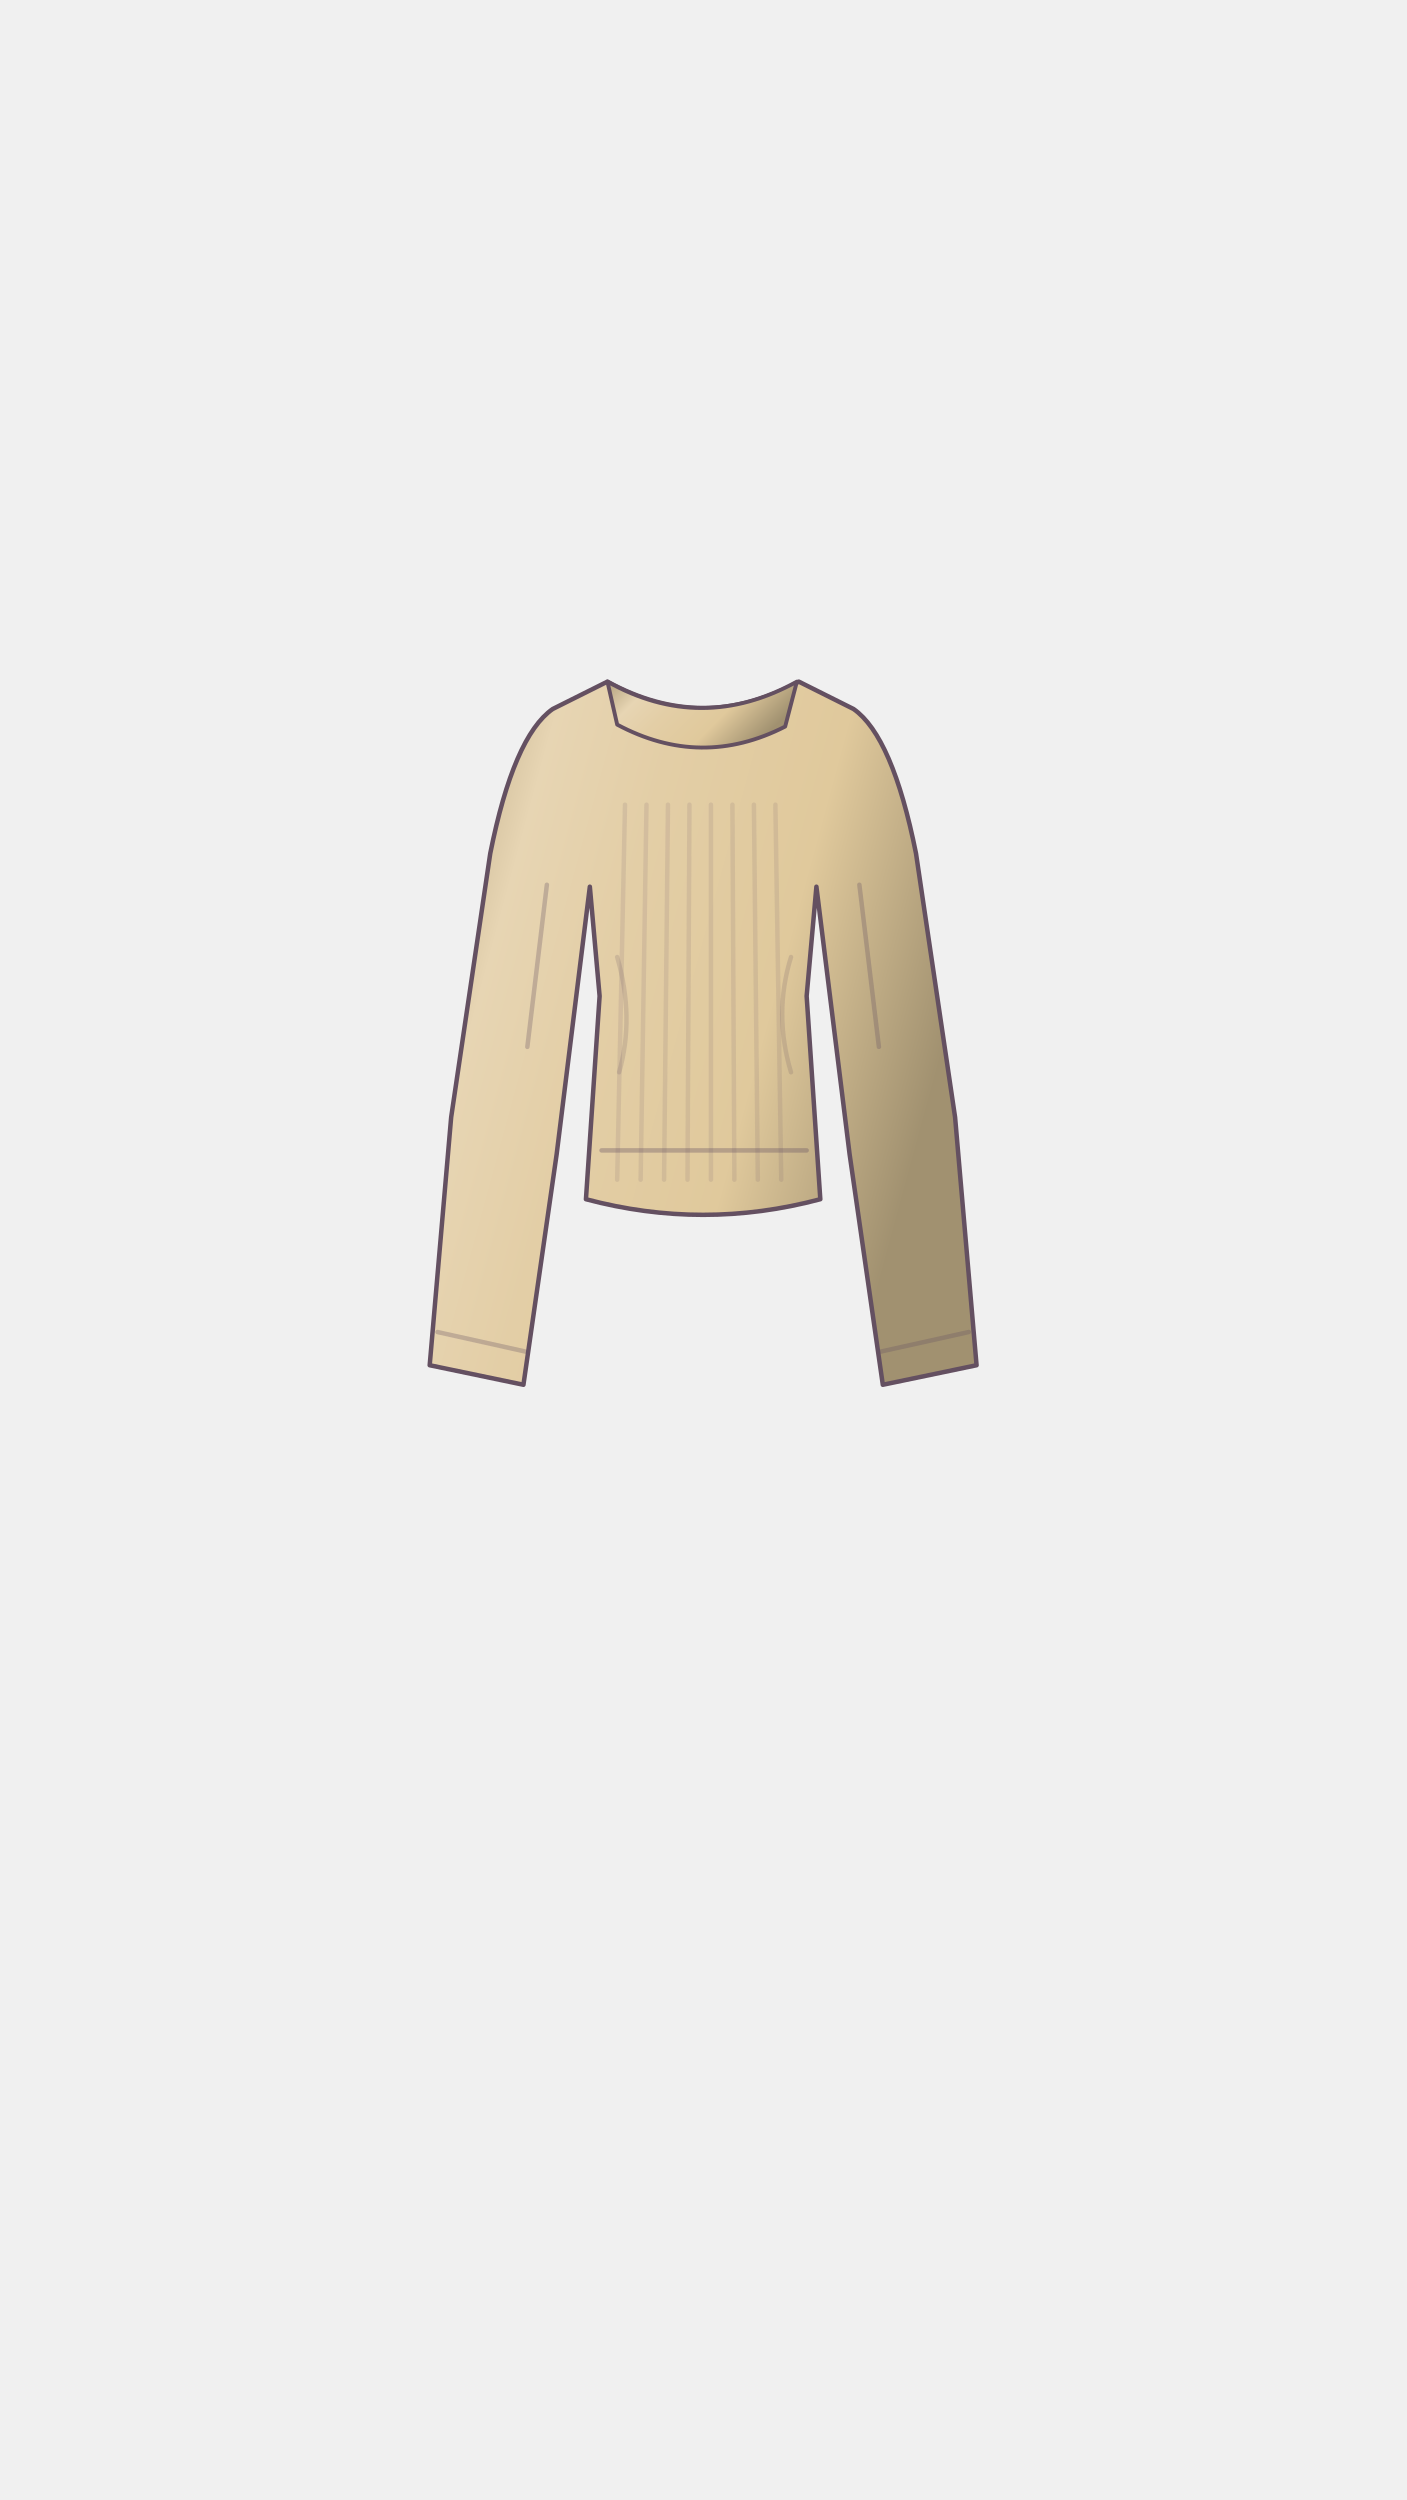
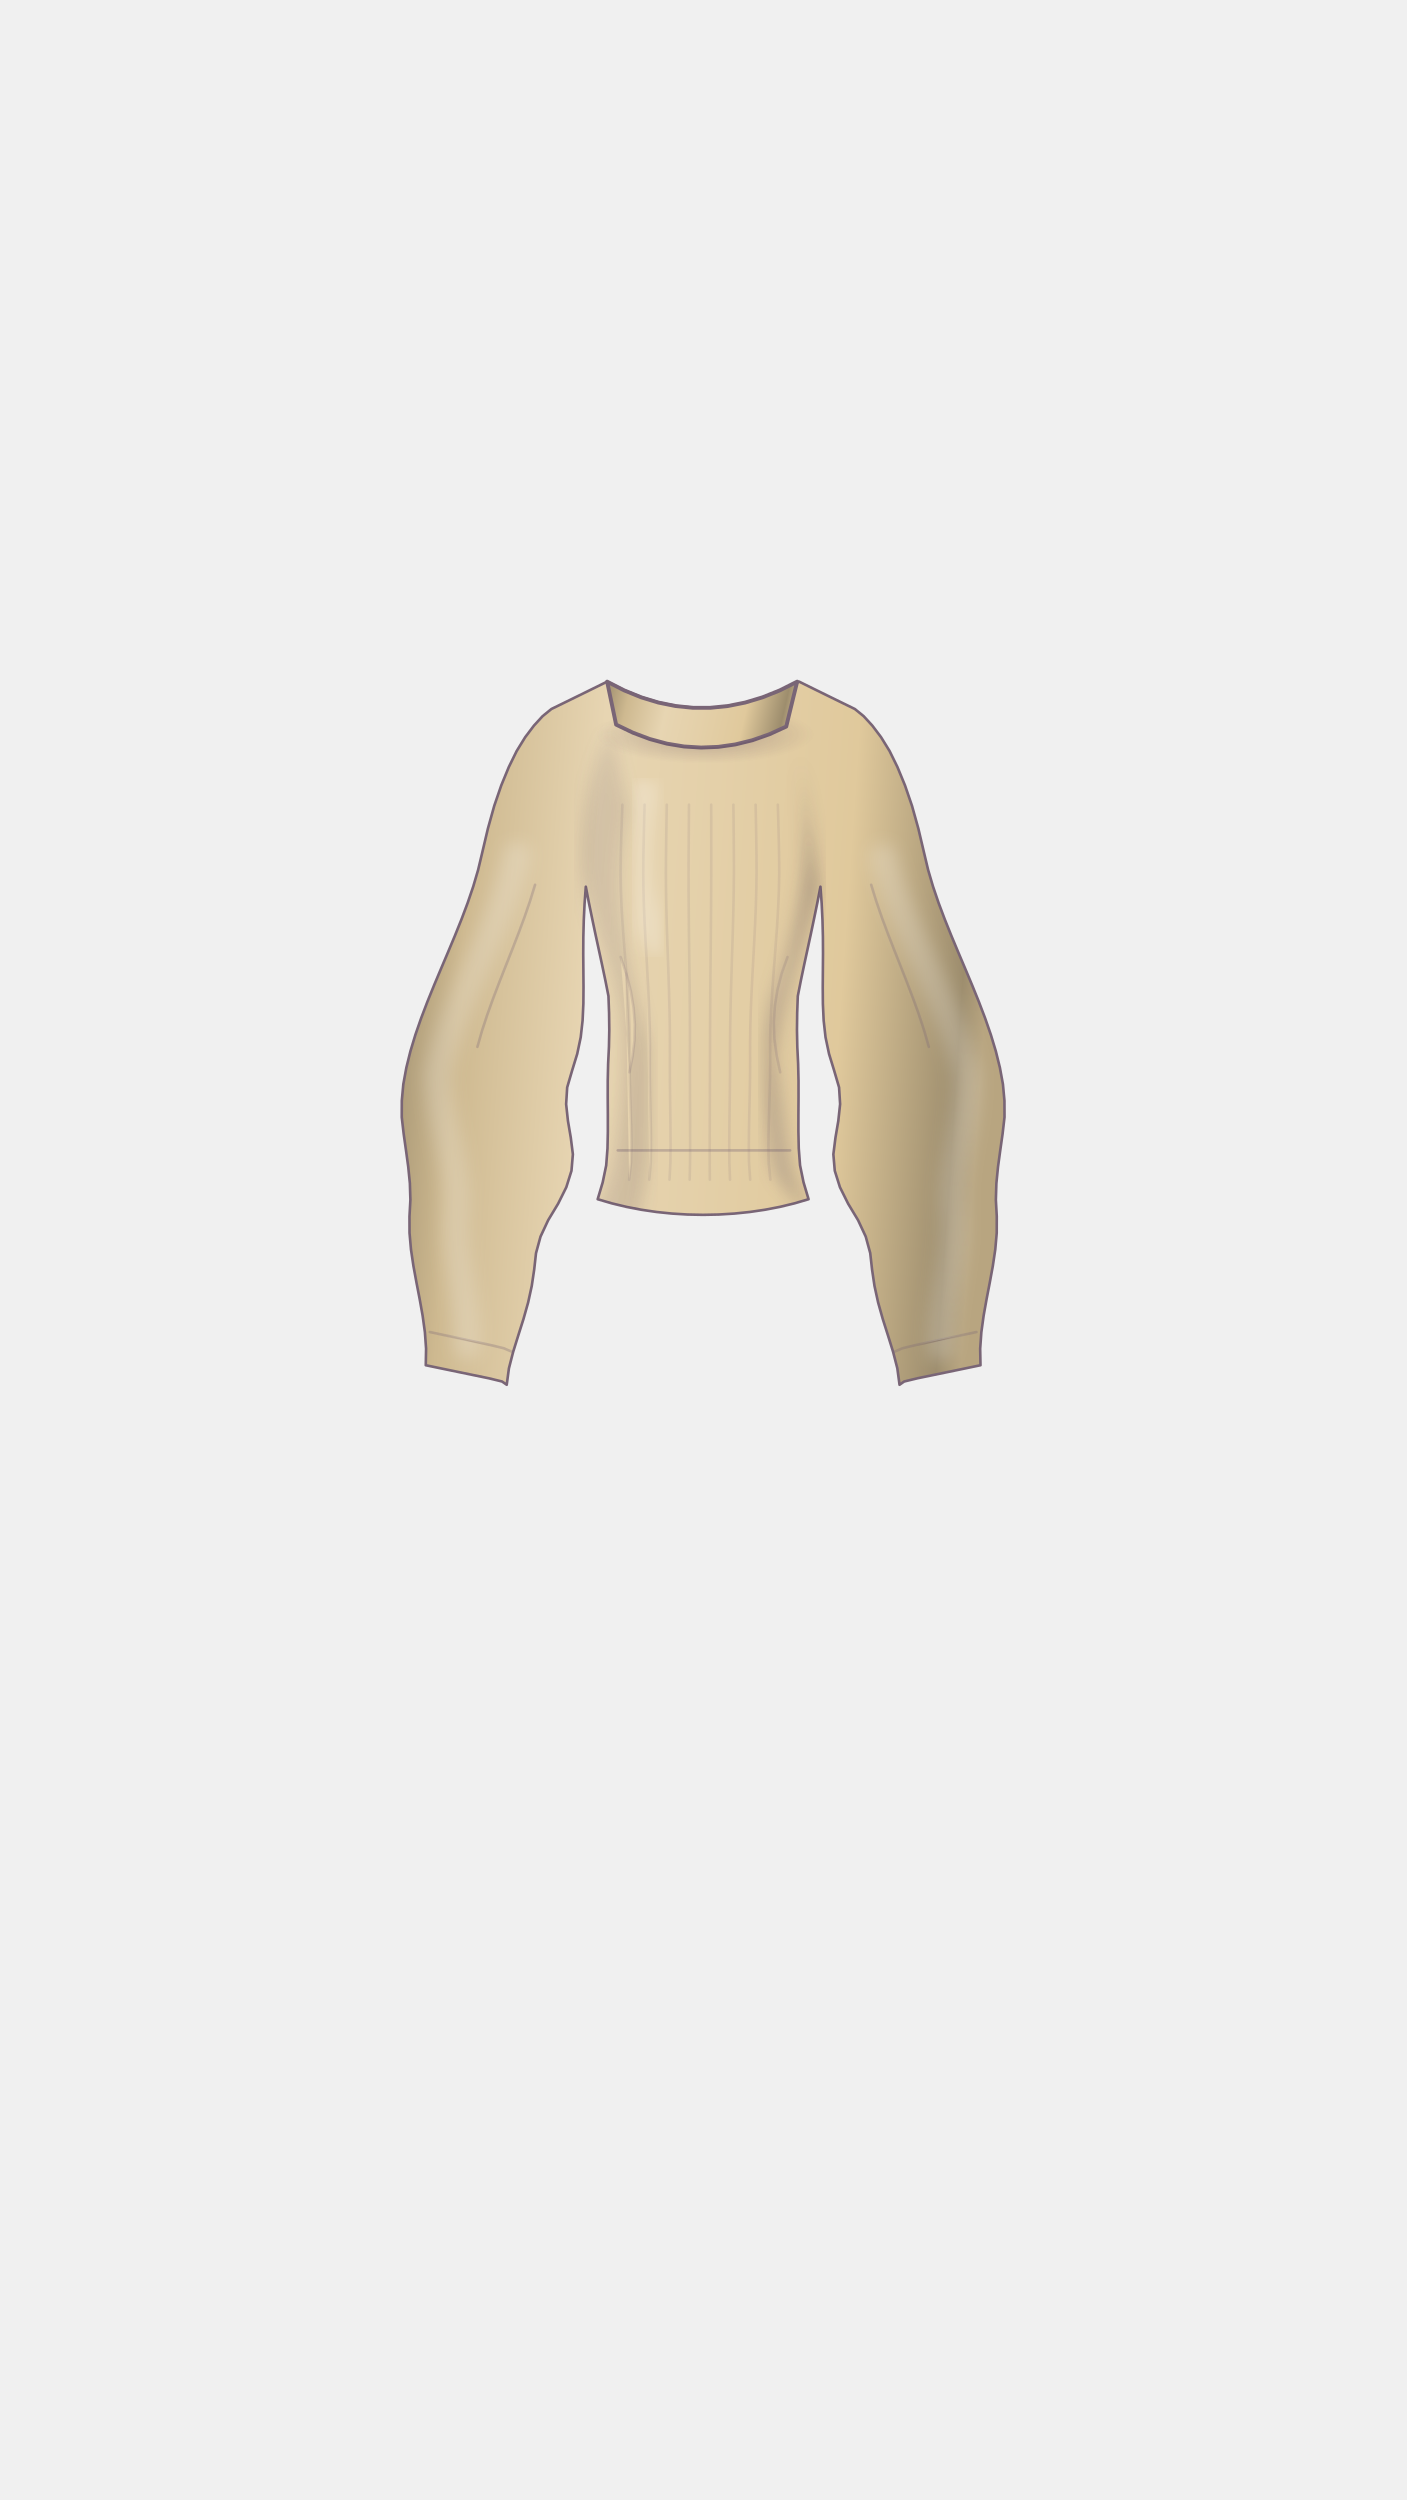
<svg xmlns="http://www.w3.org/2000/svg" width="720" height="1280" viewBox="0 0 720 1280" fill="none">
  <defs>
-     <linearGradient id="m6xs32m-0" x1="0" y1="0" x2="1" y2=".35">
-       <stop stop-color="#b3a17d" />
-       <stop offset=".22" stop-color="#e7d5b3" />
-       <stop offset=".42" stop-color="#e3cea6" />
-       <stop offset=".7" stop-color="#e0c99c" />
-       <stop offset="1" stop-color="#a19170" />
+     <linearGradient id="m1cdwxxc-0" x1="0" y1="0" x2="1" y2=".08">
+       <stop stop-color="#9f8f6f" />
+       <stop offset=".13" stop-color="#ceb990" />
+       <stop offset=".34" stop-color="#e7d5b2" />
+       <stop offset=".53" stop-color="#e4d0a9" />
+       <stop offset=".76" stop-color="#e0c99c" />
+       <stop offset=".96" stop-color="#9d8d6d" />
+       <stop offset="1" stop-color="#b8a580" />
+     </linearGradient>
+     <linearGradient id="m1cdwxxc-1" x1="0" y1="0" x2="1" y2=".08">
+       <stop stop-color="#221728" />
+       <stop offset=".13" stop-color="#2c1d34" />
+       <stop offset=".34" stop-color="#5e5165" />
+       <stop offset=".53" stop-color="#4b3d53" />
+       <stop offset=".76" stop-color="#302039" />
+       <stop offset=".96" stop-color="#221628" />
+       <stop offset="1" stop-color="#271a2f" />
    </linearGradient>
  </defs>
-   <g stroke="#645061" stroke-width="2.3" stroke-linecap="round" stroke-linejoin="round">
-     <path d="M311 349 L283 363 Q263 377 251 437 L231 572 L220 699 L268 709 L285 591 L302 454 L307 510 L300 614 Q360 630 420 614 L413 510 L418 454 L435 591 L452 709 L500 699 L489 572 L469 437 Q457 377 437 363 L409 349 Q360 376 311 349Z" fill="url(#m6xs32m-0)" />
-     <path d="M311 349 Q359 376 408 349 L402 372 Q359 394 316 371Z" fill="url(#m6xs32m-0)" stroke-width="2" />
-     <path d="M224 682 L269 692 M451 692 L496 682 M280 453 L270 536 M440 453 L450 536" stroke="#645061" opacity="0.3" />
-     <path d="M320 412 L316 604" stroke="#645061" opacity="0.13" />
-     <path d="M331 412 L328 604" stroke="#645061" opacity="0.13" />
-     <path d="M342 412 L340 604" stroke="#645061" opacity="0.13" />
-     <path d="M353 412 L352 604" stroke="#645061" opacity="0.13" />
-     <path d="M364 412 L364 604" stroke="#645061" opacity="0.13" />
-     <path d="M375 412 L376 604" stroke="#645061" opacity="0.13" />
-     <path d="M386 412 L388 604" stroke="#645061" opacity="0.13" />
-     <path d="M397 412 L400 604" stroke="#645061" opacity="0.13" />
-     <path d="M308 589 L413 589" stroke="#645061" opacity="0.35" />
-     <path d="M316 490 Q325 521 317 549 M405 490 Q396 519 405 549" stroke="#645061" opacity="0.18" />
+   <g stroke="#796576" stroke-width="1.35" stroke-linecap="round" stroke-linejoin="round">
+     <defs>
+       <clipPath id="cloth-clip">
+         <path d="M310.845 349L303.757 352.5L296.644 356L289.504 359.5L282.335 363L277.81 366.679L273.391 371.494L268.895 377.444L264.533 384.531L260.498 392.753L256.649 402.111L253.049 412.605L249.804 424.235L246.792 437L244.784 445.438L242.303 453.875L239.434 462.313L236.261 470.75L232.869 479.188L229.343 487.625L225.768 496.063L222.229 504.5L218.81 512.938L215.598 521.375L212.675 529.813L210.128 538.25L208.042 546.688L206.5 555.125L205.725 563.563L205.694 572L206.669 580.467L207.864 588.933L209.014 597.4L209.854 605.867L210.119 614.333L209.654 622.8L209.675 631.267L210.421 639.733L211.678 648.2L213.231 656.667L214.869 665.133L216.378 673.6L217.543 682.067L218.153 690.533L217.993 699L226.003 700.667L234.039 702.333L242.111 704L250.213 705.667L257.059 707.333L259.439 709L260.57 700.571L262.741 692.143L265.363 683.714L268.037 675.286L270.409 666.857L272.252 658.429L273.508 650L274.445 641.571L276.745 633.143L280.678 624.714L285.759 616.286L289.95 607.857L292.596 599.429L293.317 591L292.235 582.438L290.784 573.875L289.861 565.313L290.395 556.75L292.899 548.188L295.528 539.625L297.33 531.063L298.287 522.5L298.686 513.938L298.757 505.375L298.687 496.813L298.622 488.25L298.67 479.688L298.891 471.125L299.311 462.563L299.934 454L301.468 462L303.121 470L304.799 478L306.535 486L308.27 494L309.952 502L311.528 510L311.843 518.667L311.951 527.333L311.779 536L311.357 544.667L311.159 553.333L311.151 562L311.212 570.667L311.216 579.333L311.031 588L310.374 596.667L308.588 605.333L306.011 614L313.238 616.122L320.684 617.918L328.319 619.388L336.107 620.531L344.008 621.347L351.985 621.837L360 622L368.015 621.837L375.992 621.347L383.893 620.531L391.681 619.388L399.316 617.918L406.762 616.122L413.989 614L411.412 605.333L409.626 596.667L408.969 588L408.784 579.333L408.788 570.667L408.849 562L408.841 553.333L408.643 544.667L408.221 536L408.049 527.333L408.157 518.667L408.472 510L410.048 502L411.73 494L413.465 486L415.201 478L416.879 470L418.532 462L420.066 454L420.689 462.563L421.109 471.125L421.33 479.688L421.378 488.25L421.313 496.813L421.243 505.375L421.314 513.938L421.713 522.5L422.67 531.063L424.472 539.625L427.101 548.188L429.605 556.75L430.139 565.313L429.216 573.875L427.765 582.438L426.683 591L427.404 599.429L430.05 607.857L434.241 616.286L439.322 624.714L443.255 633.143L445.555 641.571L446.492 650L447.748 658.429L449.591 666.857L451.963 675.286L454.637 683.714L457.259 692.143L459.43 700.571L460.561 709L462.941 707.333L469.787 705.667L477.889 704L485.961 702.333L493.997 700.667L502.007 699L501.847 690.533L502.457 682.067L503.622 673.6L505.131 665.133L506.769 656.667L508.322 648.2L509.579 639.733L510.325 631.267L510.346 622.8L509.881 614.333L510.146 605.867L510.986 597.4L512.136 588.933L513.331 580.467L514.306 572L514.275 563.563L513.5 555.125L511.958 546.688L509.872 538.25L507.325 529.813L504.402 521.375L501.19 512.938L497.771 504.5L494.232 496.063L490.657 487.625L487.131 479.188L483.739 470.75L480.566 462.313L477.697 453.875L475.216 445.438L473.208 437L470.196 424.235L466.951 412.605L463.351 402.111L459.502 392.753L455.467 384.531L451.105 377.444L446.609 371.494L442.19 366.679L437.665 363L430.496 359.5L423.356 356L416.243 352.5L409.155 349L400.279 353.463L391.371 357.033L382.433 359.711L373.47 361.496L364.492 362.388L355.508 362.388L346.53 361.496L337.567 359.711L328.629 357.033L319.721 353.463L310.845 349Z" fill="url(#m1cdwxxc-0)" />
+         <path d="M310.845 349L319.547 353.463L328.297 357.033L337.093 359.711L345.93 361.496L354.8 362.388L363.692 362.388L372.595 361.496L381.5 359.711L390.398 357.033L399.282 353.463L408.152 349L406.272 356.667L404.407 364.333L402.548 372L393.905 375.95L385.215 379L376.49 381.15L367.741 382.4L358.981 382.75L350.223 382.2L341.478 380.75L332.76 378.4L324.08 375.15L315.449 371Z" fill="url(#m1cdwxxc-0)" stroke-width="2" />
+         <path d="M220.064 682L227.88 683.667L235.672 685.333L243.44 687L251.182 688.667L258 690.333L261.87 692M458.13 692L462 690.333L468.818 688.667L476.56 687L484.328 685.333L492.12 683.667L499.936 682M273.95 453L271.396 461.3L268.538 469.6L265.456 477.9L262.233 486.2L258.948 494.5L255.683 502.8L252.518 511.1L249.534 519.4L246.812 527.7L244.433 536M446.05 453L448.604 461.3L451.462 469.6L454.544 477.9L457.767 486.2L461.052 494.5L464.317 502.8L467.482 511.1L470.466 519.4L473.188 527.7L475.567 536" stroke="#796576" opacity="0.3" />
+         <path d="M318.658 412L318.342 420.727L318.063 429.455L317.834 438.182L317.733 446.909L317.885 455.636L318.246 464.364L318.767 473.091L319.397 481.818L320.084 490.545L320.775 499.273L321.416 508L321.954 516.727L322.331 525.455L322.494 534.182L322.415 542.909L322.459 551.636L322.666 560.364L322.939 569.091L323.181 577.818L323.292 586.545L323.116 595.273L322.121 604" stroke="#796576" opacity="0.13" />
+         <path d="M330.027 412L329.793 420.727L329.587 429.455L329.415 438.182L329.337 446.909L329.443 455.636L329.701 464.364L330.074 473.091L330.527 481.818L331.021 490.545L331.519 499.273L331.981 508L332.367 516.727L332.638 525.455L332.752 534.182L332.691 542.909L332.719 551.636L332.866 560.364L333.061 569.091L333.233 577.818L333.31 586.545L333.179 595.273L332.451 604" stroke="#796576" opacity="0.13" />
+         <path d="M341.396 412L341.244 420.727L341.11 429.455L340.997 438.182L340.942 446.909L341.001 455.636L341.155 464.364L341.382 473.091L341.657 481.818L341.959 490.545L342.263 499.273L342.545 508L342.781 516.727L342.944 525.455L343.01 534.182L342.967 542.909L342.979 551.636L343.066 560.364L343.182 569.091L343.285 577.818L343.328 586.545L343.241 595.273L342.782 604" stroke="#796576" opacity="0.13" />
+         <path d="M352.765 412L352.696 420.727L352.633 429.455L352.578 438.182L352.547 446.909L352.56 455.636L352.61 464.364L352.689 473.091L352.788 481.818L352.897 490.545L353.008 499.273L353.11 508L353.194 516.727L353.25 525.455L353.268 534.182L353.243 542.909L353.24 551.636L353.266 560.364L353.304 569.091L353.337 577.818L353.347 586.545L353.304 595.273L353.113 604" stroke="#796576" opacity="0.13" />
+         <path d="M364.134 412L364.147 420.727L364.156 429.455L364.16 438.182L364.151 446.909L364.118 455.636L364.065 464.364L363.996 473.091L363.918 481.818L363.835 490.545L363.752 499.273L363.675 508L363.608 516.727L363.557 525.455L363.526 534.182L363.519 542.909L363.5 551.636L363.466 560.364L363.426 569.091L363.389 577.818L363.365 586.545L363.367 595.273L363.444 604" stroke="#796576" opacity="0.13" />
+         <path d="M375.503 412L375.598 420.727L375.679 429.455L375.741 438.182L375.756 446.909L375.676 455.636L375.519 464.364L375.303 473.091L375.048 481.818L374.773 490.545L374.496 499.273L374.239 508L374.021 516.727L373.863 525.455L373.784 534.182L373.794 542.909L373.76 551.636L373.666 560.364L373.547 569.091L373.441 577.818L373.383 586.545L373.43 595.273L373.774 604" stroke="#796576" opacity="0.13" />
+         <path d="M386.872 412L387.05 420.727L387.202 429.455L387.323 438.182L387.361 446.909L387.235 455.636L386.974 464.364L386.611 473.091L386.178 481.818L385.71 490.545L385.241 499.273L384.804 508L384.435 516.727L384.169 525.455L384.043 534.182L384.07 542.909L384.02 551.636L383.865 560.364L383.669 569.091L383.493 577.818L383.401 586.545L383.493 595.273L384.105 604" stroke="#796576" opacity="0.13" />
+         <path d="M398.241 412L398.501 420.727L398.725 429.455L398.904 438.182L398.965 446.909L398.793 455.636L398.428 464.364L397.918 473.091L397.309 481.818L396.648 490.545L395.985 499.273L395.369 508L394.849 516.727L394.476 525.455L394.301 534.182L394.346 542.909L394.28 551.636L394.065 560.364L393.791 569.091L393.545 577.818L393.42 586.545L393.555 595.273L394.436 604" stroke="#796576" opacity="0.13" />
+         <path d="M316.3 589L323.653 589L331.007 589L338.36 589L345.713 589L353.067 589L360.42 589L367.774 589L375.127 589L382.48 589L389.834 589L397.187 589L404.54 589" stroke="#796576" opacity="0.35" />
+         <path d="M317.76 490L320.768 498.796L322.984 507.469L324.407 516.02L325.038 524.449L324.866 532.755L323.868 540.939L322.297 549M403.2 490L400.239 498.306L398.083 506.653L396.733 515.041L396.195 523.469L396.489 531.939L397.66 540.449L399.457 549" stroke="#796576" opacity="0.18" />
+       </clipPath>
+       <linearGradient id="cloth-round">
+         <stop stop-color="#302039" stop-opacity=".24" />
+         <stop offset=".3" stop-color="#fff" stop-opacity=".27" />
+         <stop offset=".58" stop-color="#fff" stop-opacity="0" />
+         <stop offset=".87" stop-color="#302039" stop-opacity=".26" />
+         <stop offset="1" stop-color="#fff" stop-opacity=".1" />
+       </linearGradient>
+       <radialGradient id="cloth-occlusion">
+         <stop stop-color="#46304a" stop-opacity=".3" />
+         <stop offset="1" stop-color="#46304a" stop-opacity="0" />
+       </radialGradient>
+       <filter id="cloth-soft">
+         <feGaussianBlur stdDeviation="4" />
+       </filter>
+     </defs>
+     <path d="M310.845 349L303.757 352.5L296.644 356L289.504 359.5L282.335 363L277.81 366.679L273.391 371.494L268.895 377.444L264.533 384.531L260.498 392.753L256.649 402.111L253.049 412.605L249.804 424.235L246.792 437L244.784 445.438L242.303 453.875L239.434 462.313L236.261 470.75L232.869 479.188L229.343 487.625L225.768 496.063L222.229 504.5L218.81 512.938L215.598 521.375L212.675 529.813L210.128 538.25L208.042 546.688L206.5 555.125L205.725 563.563L205.694 572L206.669 580.467L207.864 588.933L209.014 597.4L209.854 605.867L210.119 614.333L209.654 622.8L209.675 631.267L210.421 639.733L211.678 648.2L213.231 656.667L214.869 665.133L216.378 673.6L217.543 682.067L218.153 690.533L217.993 699L226.003 700.667L234.039 702.333L242.111 704L250.213 705.667L257.059 707.333L259.439 709L260.57 700.571L262.741 692.143L265.363 683.714L268.037 675.286L270.409 666.857L272.252 658.429L273.508 650L274.445 641.571L276.745 633.143L280.678 624.714L285.759 616.286L289.95 607.857L292.596 599.429L293.317 591L292.235 582.438L290.784 573.875L289.861 565.313L290.395 556.75L292.899 548.188L295.528 539.625L297.33 531.063L298.287 522.5L298.686 513.938L298.757 505.375L298.687 496.813L298.622 488.25L298.67 479.688L298.891 471.125L299.311 462.563L299.934 454L301.468 462L303.121 470L304.799 478L306.535 486L308.27 494L309.952 502L311.528 510L311.843 518.667L311.951 527.333L311.779 536L311.357 544.667L311.159 553.333L311.151 562L311.212 570.667L311.216 579.333L311.031 588L310.374 596.667L308.588 605.333L306.011 614L313.238 616.122L320.684 617.918L328.319 619.388L336.107 620.531L344.008 621.347L351.985 621.837L360 622L368.015 621.837L375.992 621.347L383.893 620.531L391.681 619.388L399.316 617.918L406.762 616.122L413.989 614L411.412 605.333L409.626 596.667L408.969 588L408.784 579.333L408.788 570.667L408.849 562L408.841 553.333L408.643 544.667L408.221 536L408.049 527.333L408.157 518.667L408.472 510L410.048 502L411.73 494L413.465 486L415.201 478L416.879 470L418.532 462L420.066 454L420.689 462.563L421.109 471.125L421.33 479.688L421.378 488.25L421.313 496.813L421.243 505.375L421.314 513.938L421.713 522.5L422.67 531.063L424.472 539.625L427.101 548.188L429.605 556.75L430.139 565.313L429.216 573.875L427.765 582.438L426.683 591L427.404 599.429L430.05 607.857L434.241 616.286L439.322 624.714L443.255 633.143L445.555 641.571L446.492 650L447.748 658.429L449.591 666.857L451.963 675.286L454.637 683.714L457.259 692.143L459.43 700.571L460.561 709L462.941 707.333L469.787 705.667L477.889 704L485.961 702.333L493.997 700.667L502.007 699L501.847 690.533L502.457 682.067L503.622 673.6L505.131 665.133L506.769 656.667L508.322 648.2L509.579 639.733L510.325 631.267L510.346 622.8L509.881 614.333L510.146 605.867L510.986 597.4L512.136 588.933L513.331 580.467L514.306 572L514.275 563.563L513.5 555.125L511.958 546.688L509.872 538.25L507.325 529.813L504.402 521.375L501.19 512.938L497.771 504.5L494.232 496.063L490.657 487.625L487.131 479.188L483.739 470.75L480.566 462.313L477.697 453.875L475.216 445.438L473.208 437L470.196 424.235L466.951 412.605L463.351 402.111L459.502 392.753L455.467 384.531L451.105 377.444L446.609 371.494L442.19 366.679L437.665 363L430.496 359.5L423.356 356L416.243 352.5L409.155 349L400.279 353.463L391.371 357.033L382.433 359.711L373.47 361.496L364.492 362.388L355.508 362.388L346.53 361.496L337.567 359.711L328.629 357.033L319.721 353.463L310.845 349Z" fill="url(#m1cdwxxc-0)" />
+     <path d="M310.845 349L319.547 353.463L328.297 357.033L337.093 359.711L345.93 361.496L354.8 362.388L363.692 362.388L372.595 361.496L381.5 359.711L390.398 357.033L399.282 353.463L408.152 349L406.272 356.667L404.407 364.333L402.548 372L393.905 375.95L385.215 379L376.49 381.15L367.741 382.4L358.981 382.75L350.223 382.2L341.478 380.75L332.76 378.4L324.08 375.15L315.449 371Z" fill="url(#m1cdwxxc-0)" stroke-width="2" />
+     <path d="M220.064 682L227.88 683.667L235.672 685.333L243.44 687L251.182 688.667L258 690.333L261.87 692M458.13 692L462 690.333L468.818 688.667L476.56 687L484.328 685.333L492.12 683.667L499.936 682M273.95 453L271.396 461.3L268.538 469.6L265.456 477.9L262.233 486.2L258.948 494.5L255.683 502.8L252.518 511.1L249.534 519.4L246.812 527.7L244.433 536M446.05 453L448.604 461.3L451.462 469.6L454.544 477.9L457.767 486.2L461.052 494.5L464.317 502.8L467.482 511.1L470.466 519.4L473.188 527.7L475.567 536" stroke="#796576" opacity="0.3" />
+     <path d="M318.658 412L318.342 420.727L318.063 429.455L317.834 438.182L317.733 446.909L317.885 455.636L318.246 464.364L318.767 473.091L319.397 481.818L320.084 490.545L320.775 499.273L321.416 508L321.954 516.727L322.331 525.455L322.494 534.182L322.415 542.909L322.459 551.636L322.666 560.364L322.939 569.091L323.181 577.818L323.292 586.545L323.116 595.273L322.121 604" stroke="#796576" opacity="0.13" />
+     <path d="M330.027 412L329.793 420.727L329.587 429.455L329.415 438.182L329.337 446.909L329.443 455.636L329.701 464.364L330.074 473.091L330.527 481.818L331.021 490.545L331.519 499.273L331.981 508L332.367 516.727L332.638 525.455L332.752 534.182L332.691 542.909L332.719 551.636L332.866 560.364L333.061 569.091L333.233 577.818L333.31 586.545L333.179 595.273L332.451 604" stroke="#796576" opacity="0.13" />
+     <path d="M341.396 412L341.244 420.727L341.11 429.455L340.997 438.182L340.942 446.909L341.001 455.636L341.155 464.364L341.382 473.091L341.657 481.818L341.959 490.545L342.263 499.273L342.545 508L342.781 516.727L342.944 525.455L343.01 534.182L342.967 542.909L342.979 551.636L343.066 560.364L343.182 569.091L343.285 577.818L343.328 586.545L343.241 595.273L342.782 604" stroke="#796576" opacity="0.13" />
+     <path d="M352.765 412L352.696 420.727L352.633 429.455L352.578 438.182L352.547 446.909L352.56 455.636L352.61 464.364L352.689 473.091L352.788 481.818L352.897 490.545L353.008 499.273L353.11 508L353.194 516.727L353.25 525.455L353.268 534.182L353.243 542.909L353.24 551.636L353.266 560.364L353.304 569.091L353.337 577.818L353.347 586.545L353.304 595.273L353.113 604" stroke="#796576" opacity="0.13" />
+     <path d="M364.134 412L364.147 420.727L364.156 429.455L364.16 438.182L364.151 446.909L364.118 455.636L364.065 464.364L363.996 473.091L363.918 481.818L363.835 490.545L363.752 499.273L363.675 508L363.608 516.727L363.557 525.455L363.526 534.182L363.519 542.909L363.5 551.636L363.466 560.364L363.426 569.091L363.389 577.818L363.365 586.545L363.367 595.273L363.444 604" stroke="#796576" opacity="0.13" />
+     <path d="M375.503 412L375.598 420.727L375.679 429.455L375.741 438.182L375.756 446.909L375.676 455.636L375.519 464.364L375.303 473.091L375.048 481.818L374.773 490.545L374.496 499.273L374.239 508L374.021 516.727L373.863 525.455L373.784 534.182L373.794 542.909L373.76 551.636L373.666 560.364L373.547 569.091L373.441 577.818L373.383 586.545L373.43 595.273L373.774 604" stroke="#796576" opacity="0.13" />
+     <path d="M386.872 412L387.05 420.727L387.202 429.455L387.323 438.182L387.361 446.909L387.235 455.636L386.974 464.364L386.611 473.091L386.178 481.818L385.71 490.545L385.241 499.273L384.804 508L384.435 516.727L384.169 525.455L384.043 534.182L384.07 542.909L384.02 551.636L383.865 560.364L383.669 569.091L383.493 577.818L383.401 586.545L383.493 595.273L384.105 604" stroke="#796576" opacity="0.13" />
+     <path d="M398.241 412L398.501 420.727L398.725 429.455L398.904 438.182L398.965 446.909L398.793 455.636L398.428 464.364L397.918 473.091L397.309 481.818L396.648 490.545L395.985 499.273L395.369 508L394.849 516.727L394.476 525.455L394.301 534.182L394.346 542.909L394.28 551.636L394.065 560.364L393.791 569.091L393.545 577.818L393.42 586.545L393.555 595.273L394.436 604" stroke="#796576" opacity="0.13" />
+     <path d="M316.3 589L323.653 589L331.007 589L338.36 589L345.713 589L353.067 589L360.42 589L367.774 589L375.127 589L382.48 589L389.834 589L397.187 589L404.54 589" stroke="#796576" opacity="0.35" />
+     <path d="M317.76 490L320.768 498.796L322.984 507.469L324.407 516.02L325.038 524.449L324.866 532.755L323.868 540.939L322.297 549M403.2 490L400.239 498.306L398.083 506.653L396.733 515.041L396.195 523.469L396.489 531.939L397.66 540.449L399.457 549" stroke="#796576" opacity="0.18" />
+     <g data-material="cloth-volume" clip-path="url(#cloth-clip)">
+       <path d="M312.338 374L308.826 381.771L305.775 389.75L303.198 397.938L301.115 406.333L299.548 414.937L298.47 423.75L297.836 432.771L297.85 442L298.8 451.438L300.892 461.083L303.712 470.938L307.006 481L310.314 489.198L313.165 497.43L315.531 505.694L317.386 513.992L318.705 522.322L319.457 530.686L319.605 539.083L319.334 547.512L318.927 555.975L318.308 564.471L317.394 573L316.436 580.857L315.336 588.714L313.856 596.571L311.467 604.429L308.37 612.286L304.884 620.143L301.368 628L309.378 628L317.388 628L325.398 628L328.173 616.331L330.539 605.322L332.023 594.975L332.588 585.289L332.846 576.264L332.947 567.901L332.964 560.198L332.94 553.157L332.894 546.777L332.831 541.058L332.697 536L330.364 527.556L328.091 519.082L325.896 510.577L323.817 502.041L321.904 493.474L320.217 484.878L318.825 476.25L317.799 467.592L317.211 458.903L317.128 450.184L317.608 441.434L318.611 432.653L319.986 423.842L321.715 415Z" fill="url(#m1cdwxxc-1)" stroke="none" opacity=".13" filter="url(#cloth-soft)" />
+       <path d="M408.986 386L410.057 395.041L410.901 404.012L411.5 412.911L411.841 421.74L411.909 430.497L411.692 439.183L411.076 447.799L409.956 456.343L408.411 464.817L406.522 473.219L404.365 481.55L402.01 489.811L399.52 498L397.05 504.681L395.003 511.722L393.395 519.125L392.247 526.889L391.593 535.014L391.441 543.5L391.493 552.347L391.72 561.556L392.191 571.125L393.009 581.056L394.318 591.347L396.762 602L402.476 609L408.768 616L415.471 623L411.762 614.8L408.357 606.6L405.623 598.4L403.855 590.2L402.615 582L401.542 573.8L400.528 565.6L399.478 557.4L398.311 549.2L396.958 541L398.483 532.4L400.284 523.8L402.337 515.2L404.607 506.6L407.048 498L409.61 489.4L412.233 480.8L414.85 472.2L417.388 463.6L419.998 455Z" fill="url(#m1cdwxxc-1)" stroke="none" opacity=".24" filter="url(#cloth-soft)" />
+       <path d="M329.073 406L326.992 417.012L325.664 427.383L325.105 437.111L325.367 446.198L326.534 454.642L328.511 462.444L331.204 469.605L334.539 476.123L338.461 482" fill="none" stroke="#fff" stroke-width="16" opacity=".22" filter="url(#cloth-soft)" />
+       <path d="M264.729 438L262.504 446.615L259.798 455.231L256.701 463.846L253.303 472.462L249.695 481.077L245.967 489.692L242.209 498.308L238.513 506.923L234.968 515.538L231.664 524.154L228.693 532.769L226.144 541.385L224.107 550L224.565 556.402L225.381 563.109L226.579 570.121L228.065 577.438L229.707 585.059L231.332 592.984L232.715 601.215L233.582 609.75L233.599 618.59L233.222 627.734L233.673 637.184L234.769 646.938L236.239 656.996L237.75 667.359L238.903 678.027L239.227 689M452.341 439L454.77 447.538L457.662 456.077L460.93 464.615L464.485 473.154L468.239 481.692L472.105 490.231L475.994 498.769L479.818 507.308L483.49 515.846L486.921 524.385L490.024 532.923L492.711 541.462L494.893 550L494.91 556.523L494.501 563.344L493.654 570.461L492.469 577.875L491.086 585.586L489.688 593.594L488.508 601.898L487.828 610.5L487.991 619.398L488.346 628.594L487.816 638.086L486.618 647.875L485.03 657.961L483.39 668.344L482.104 679.023L481.645 690" fill="none" stroke="#fff" stroke-width="14" opacity=".2" filter="url(#cloth-soft)" />
+       <path d="M416.848 376L416.638 376.979L416.428 377.958L415.743 378.92L415.058 379.882L413.908 380.811L412.758 381.74L411.162 382.62L409.564 383.5L407.548 384.316L405.53 385.131L403.128 385.869L400.724 386.607L397.976 387.253L395.226 387.9L392.18 388.445L389.132 388.99L385.84 389.424L382.547 389.858L379.067 390.174L375.585 390.489L371.977 390.68L368.369 390.872L364.696 390.936L361.023 391L357.35 390.936L353.678 390.872L350.069 390.68L346.461 390.489L342.979 390.174L339.498 389.858L336.205 389.424L332.912 388.99L329.864 388.445L326.817 387.9L324.067 387.253L321.318 386.607L318.913 385.869L316.51 385.131L314.491 384.316L312.474 383.5L310.876 382.62L309.279 381.74L308.127 380.811L306.977 379.882L306.29 378.92L305.604 377.958L305.394 376.979L305.183 376L305.449 375.021L305.716 374.042L306.454 373.08L307.191 372.118L308.387 371.189L309.581 370.26L311.213 369.38L312.843 368.5L314.882 367.684L316.919 366.869L319.33 366.131L321.739 365.393L324.481 364.747L327.221 364.1L330.247 363.555L333.271 363.01L336.53 362.576L339.787 362.142L343.224 361.826L346.66 361.511L350.216 361.32L353.773 361.128L357.39 361.064L361.008 361L364.625 361.064L368.243 361.128L371.799 361.32L375.356 361.511L378.792 361.826L382.229 362.142L385.487 362.576L388.746 363.01L391.771 363.555L394.797 364.1L397.538 364.747L400.28 365.393L402.69 366.131L405.102 366.869L407.14 367.684L409.179 368.5L410.81 369.38L412.443 370.26L413.638 371.189L414.835 372.118L415.573 373.08L416.313 374.042L416.58 375.021L416.848 376Z" fill="url(#cloth-occlusion)" stroke="none" />
+     </g>
  </g>
</svg>
